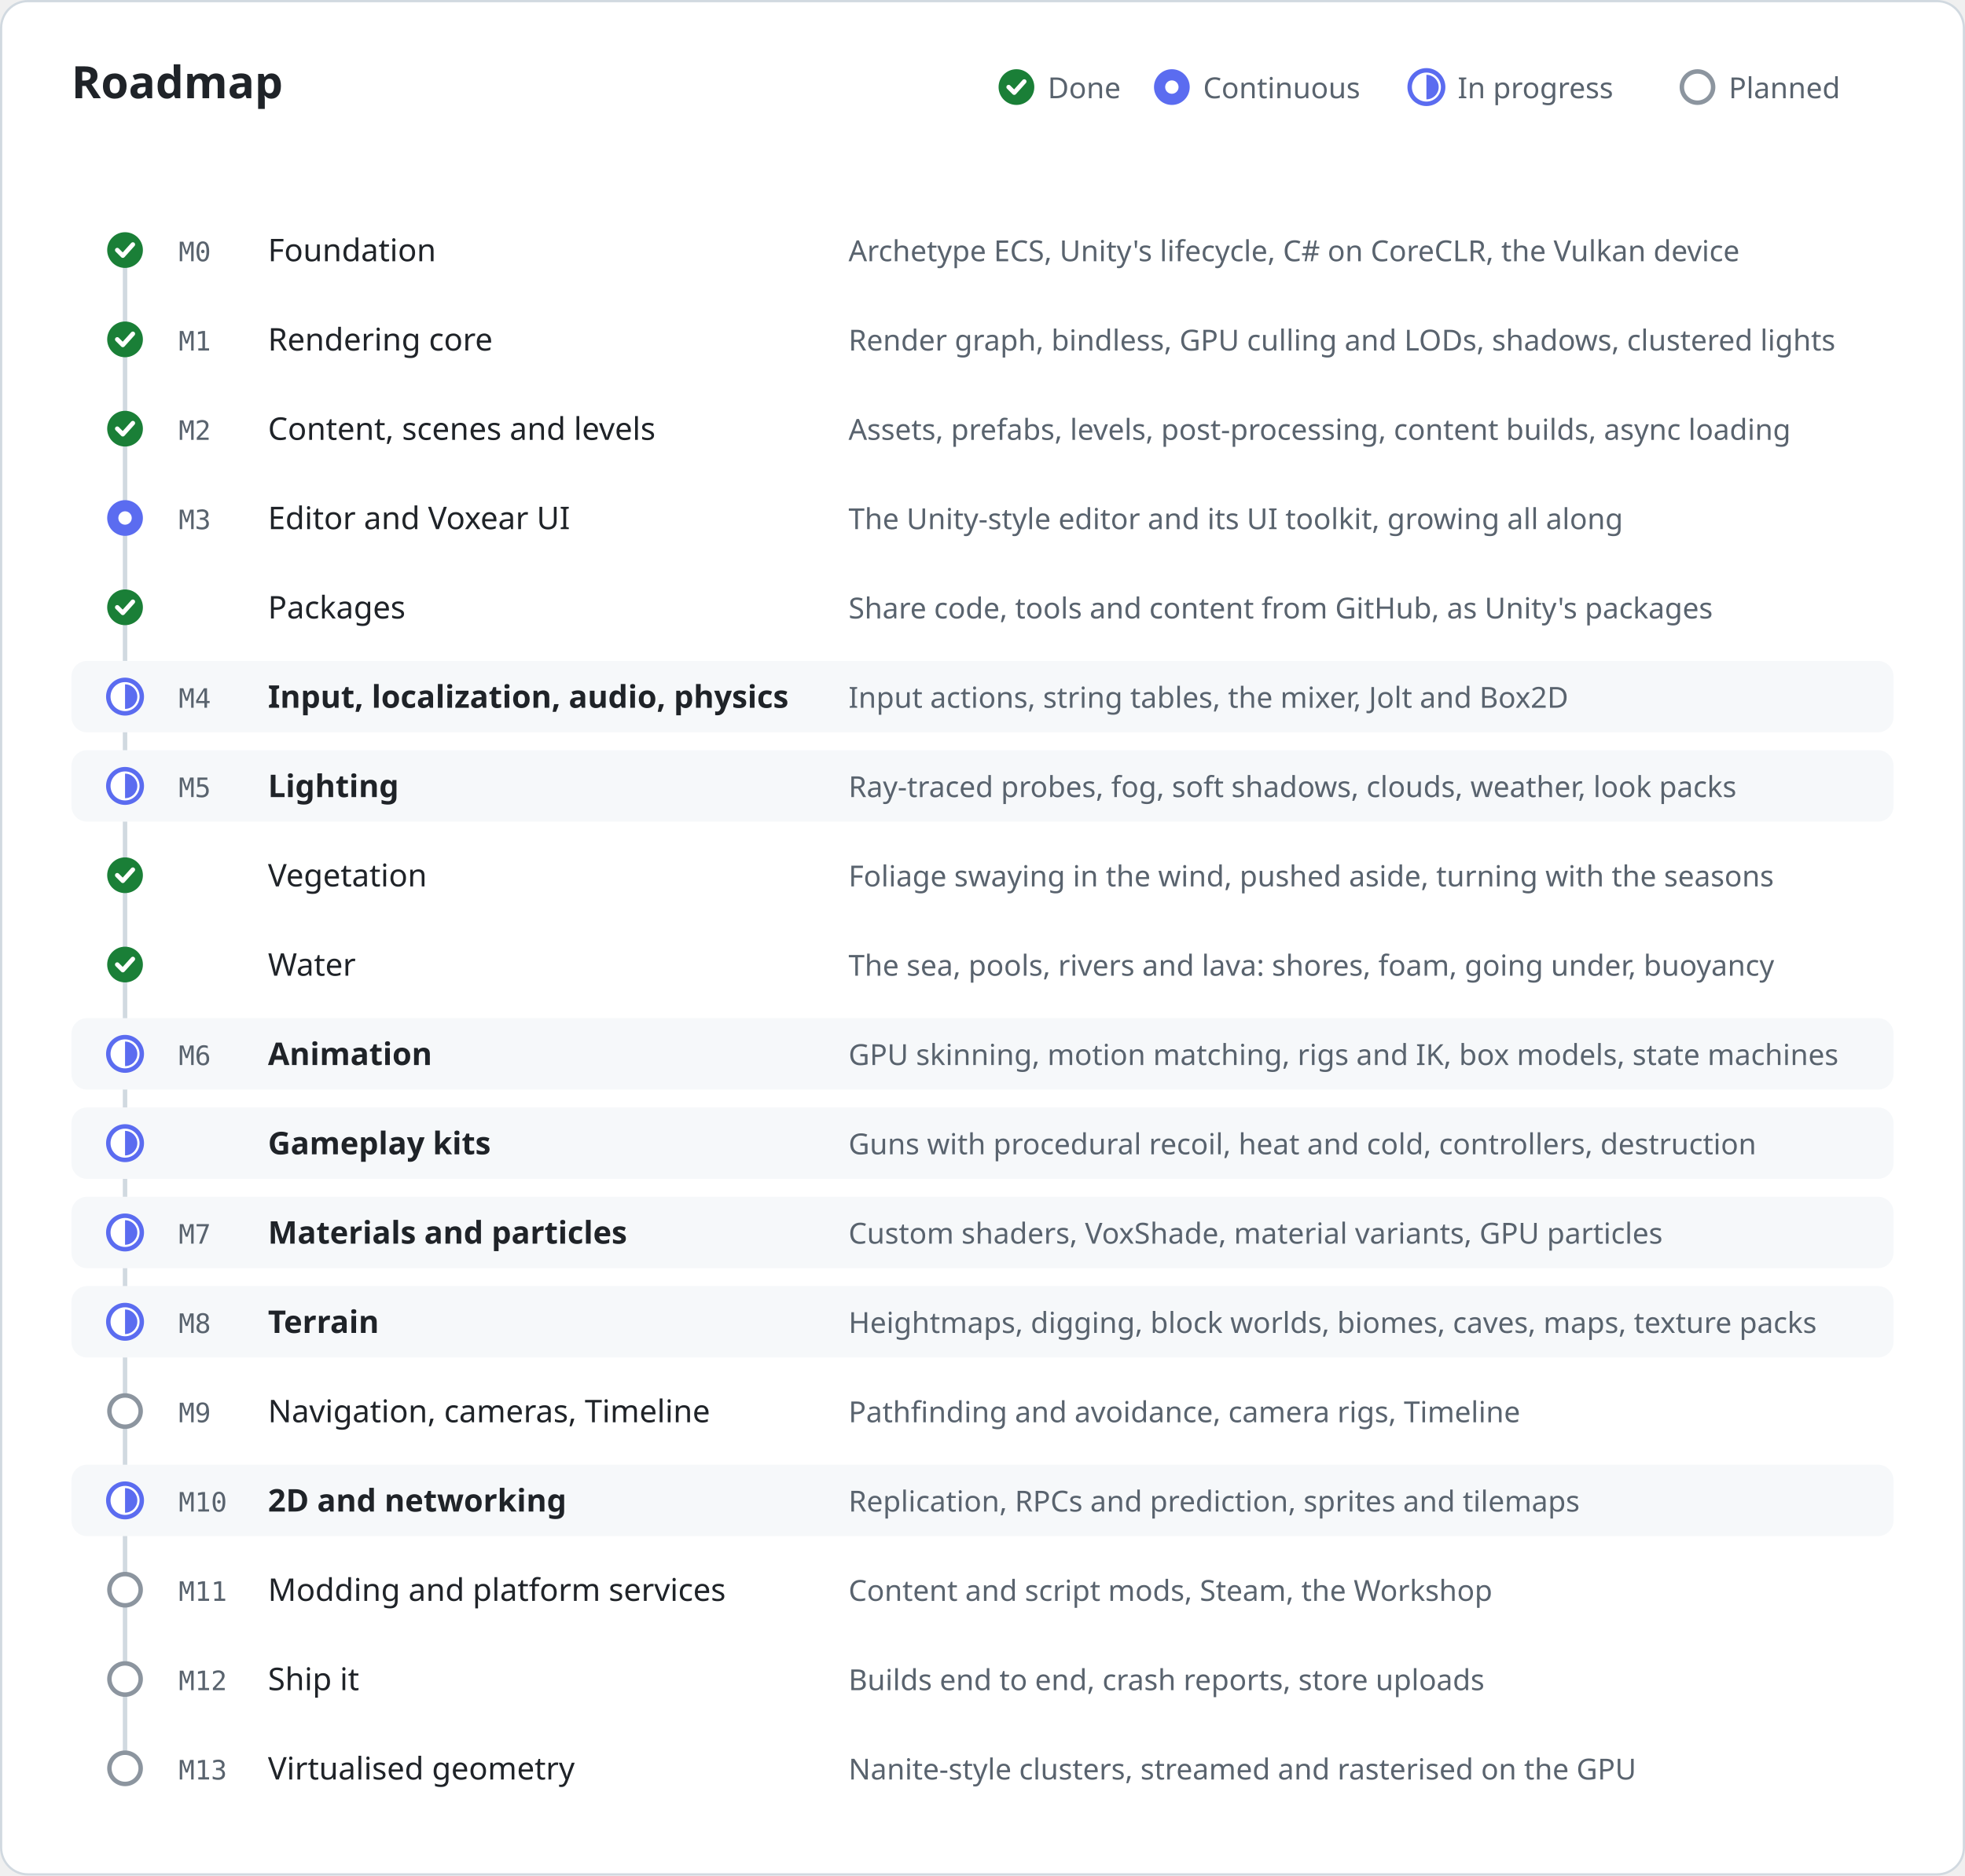
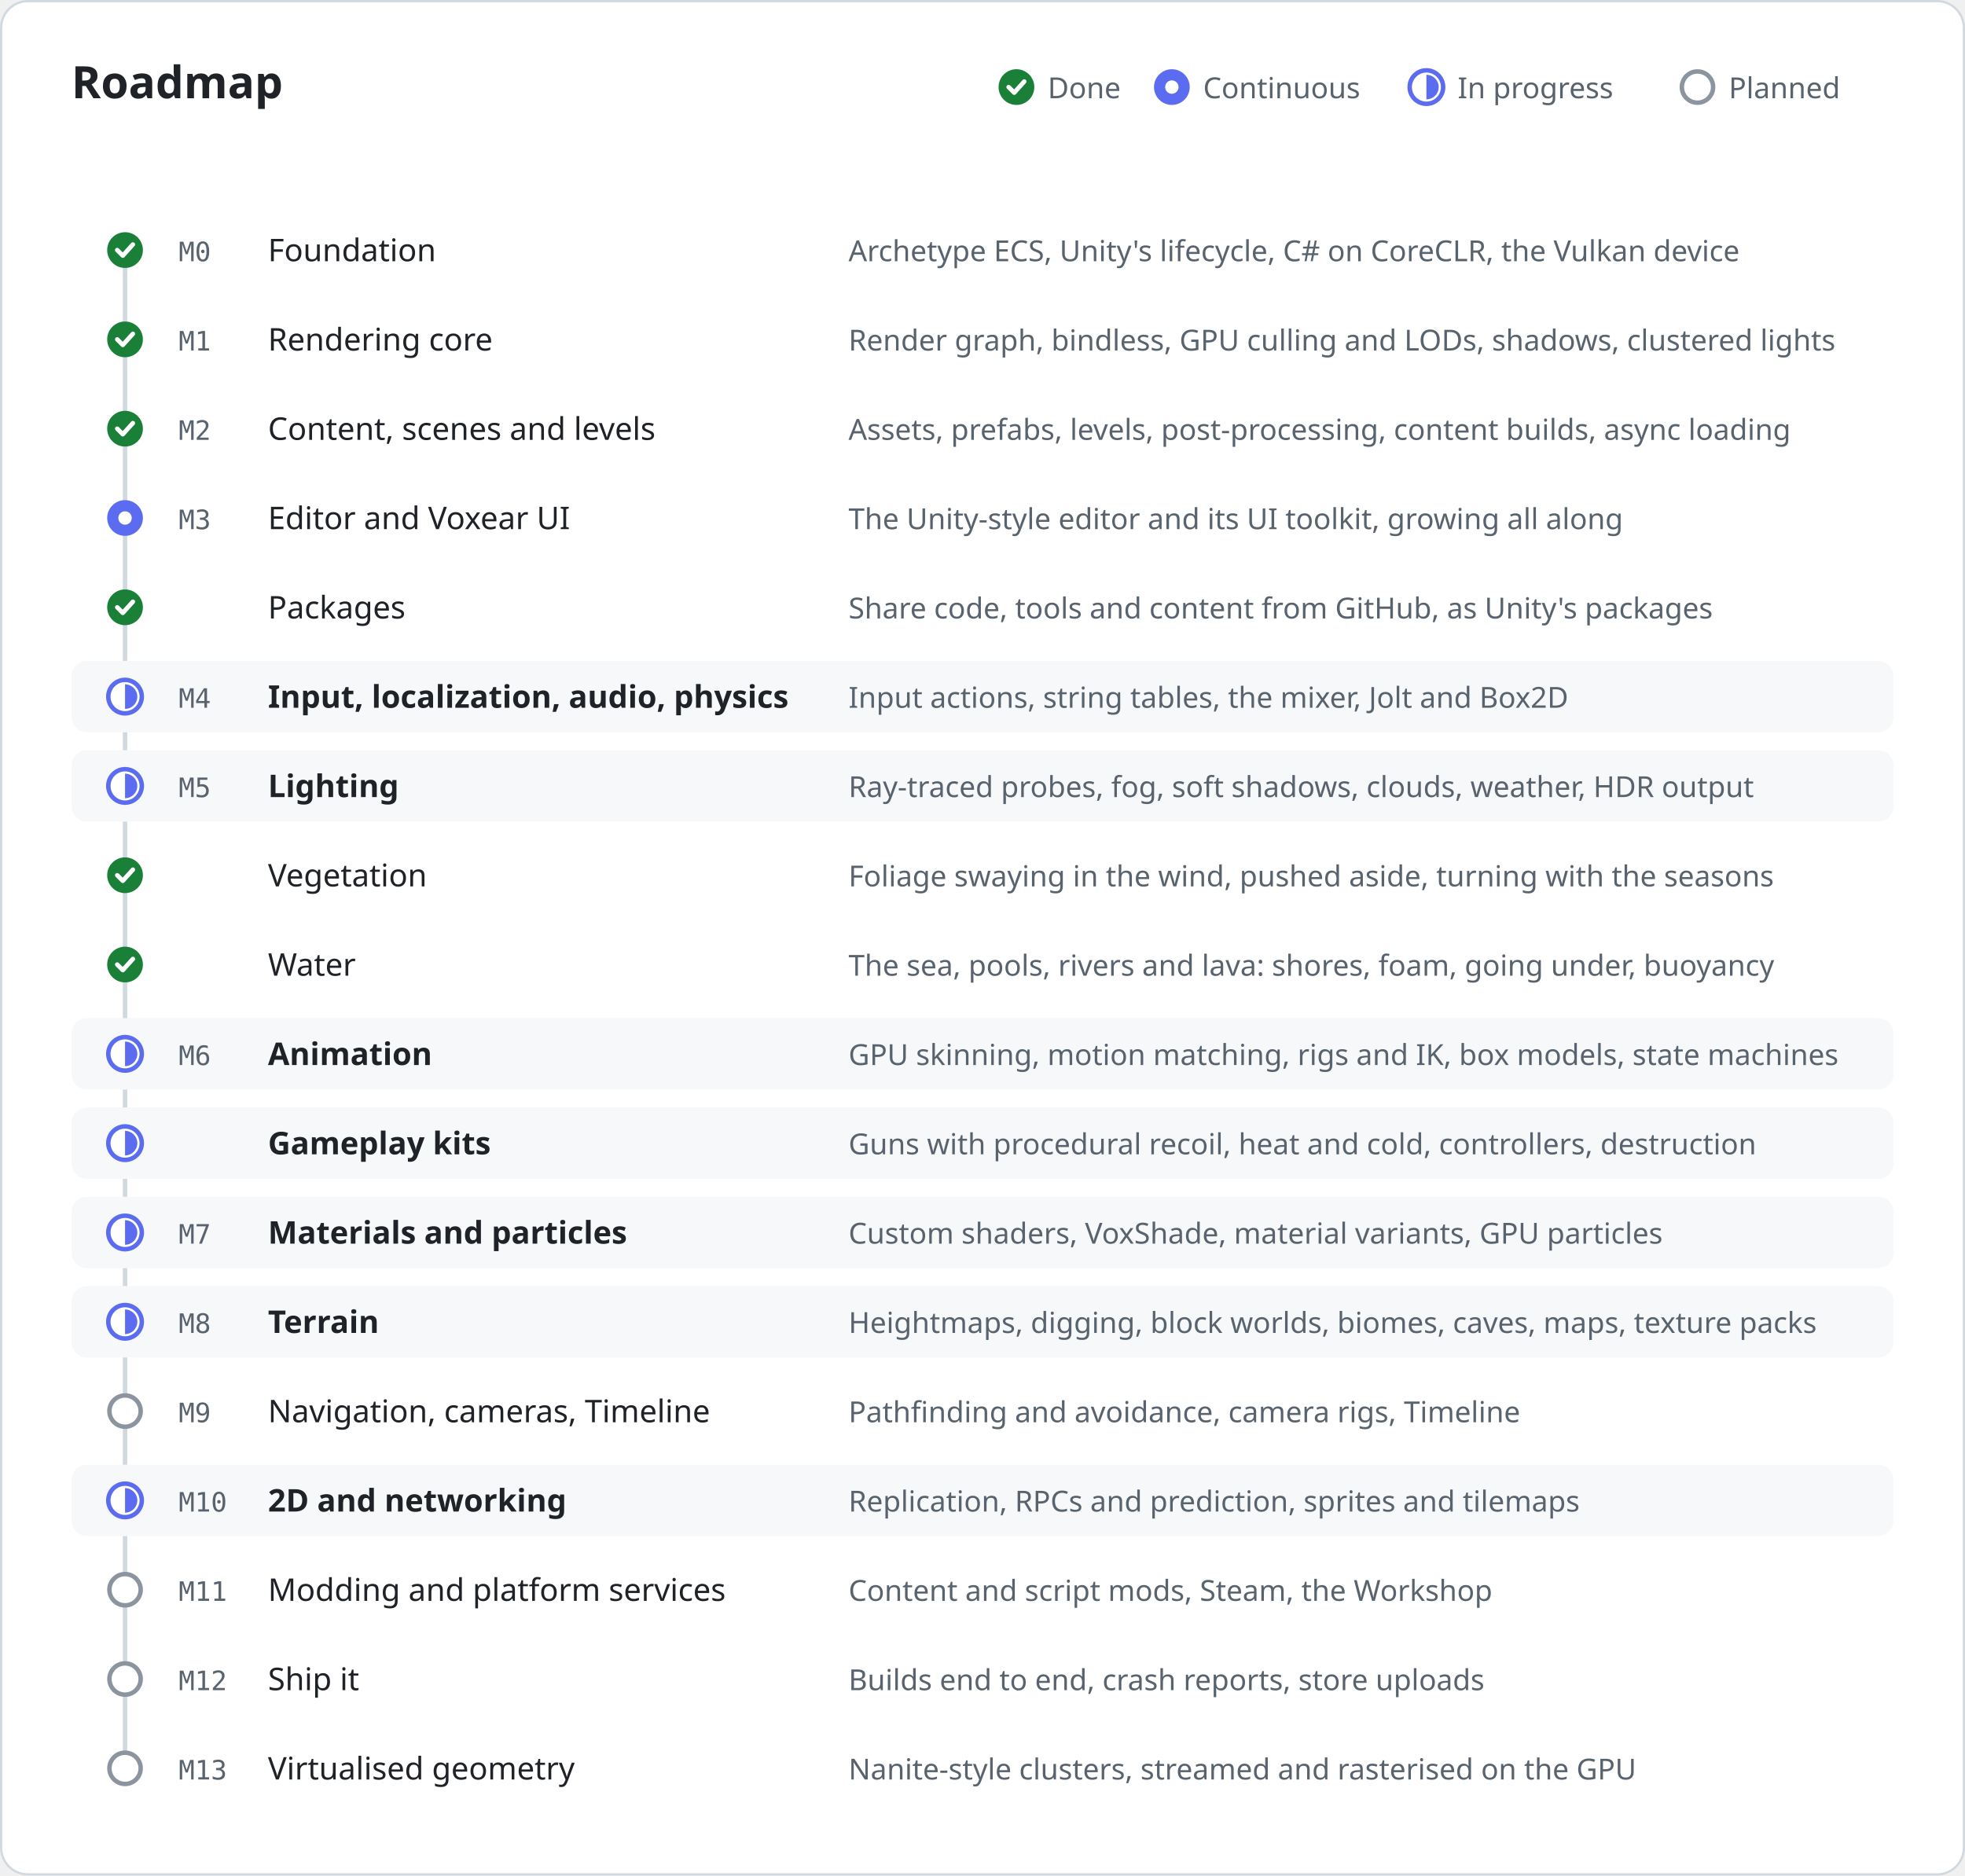
<svg xmlns="http://www.w3.org/2000/svg" width="880" height="840" viewBox="0 0 880 840" role="img" aria-label="Voxear roadmap">
  <rect x="0.5" y="0.5" width="879" height="839" rx="12" fill="#ffffff" stroke="#d1d9e0" />
  <text x="32" y="44" font-family="-apple-system, BlinkMacSystemFont, 'Segoe UI', 'Noto Sans', Helvetica, Arial, sans-serif" font-size="20" font-weight="600" fill="#1f2328">Roadmap</text>
  <circle cx="760.2" cy="39" r="7" fill="#ffffff" stroke="#8c959f" stroke-width="2" />
  <text x="774.2" y="44" font-family="-apple-system, BlinkMacSystemFont, 'Segoe UI', 'Noto Sans', Helvetica, Arial, sans-serif" font-size="13" fill="#59636e">Planned</text>
  <circle cx="638.8" cy="39" r="7.5" fill="#ffffff" stroke="#5b6cf0" stroke-width="2" />
  <path d="M638.8 33.5 a5.5 5.5 0 0 1 0 11 z" fill="#5b6cf0" />
  <text x="652.8" y="44" font-family="-apple-system, BlinkMacSystemFont, 'Segoe UI', 'Noto Sans', Helvetica, Arial, sans-serif" font-size="13" fill="#59636e">In progress</text>
  <circle cx="524.8" cy="39" r="8" fill="#5b6cf0" />
  <circle cx="524.8" cy="39" r="3" fill="#ffffff" />
  <text x="538.8" y="44" font-family="-apple-system, BlinkMacSystemFont, 'Segoe UI', 'Noto Sans', Helvetica, Arial, sans-serif" font-size="13" fill="#59636e">Continuous</text>
  <circle cx="455.2" cy="39" r="8" fill="#1a7f37" />
  <path d="M451.7 39 l2.5 2.5 l4.5-5" fill="none" stroke="#ffffff" stroke-width="2" stroke-linecap="round" stroke-linejoin="round" />
  <text x="469.2" y="44" font-family="-apple-system, BlinkMacSystemFont, 'Segoe UI', 'Noto Sans', Helvetica, Arial, sans-serif" font-size="13" fill="#59636e">Done</text>
  <line x1="56" y1="112" x2="56" y2="792" stroke="#d1d9e0" stroke-width="2" />
  <circle cx="56" cy="112" r="8" fill="#1a7f37" />
  <path d="M52.5 112 l2.5 2.5 l4.5-5" fill="none" stroke="#ffffff" stroke-width="2" stroke-linecap="round" stroke-linejoin="round" />
  <text x="80" y="117" font-family="ui-monospace, SFMono-Regular, 'SF Mono', Menlo, Consolas, monospace" font-size="12" fill="#59636e">M0</text>
  <text x="120" y="117" font-family="-apple-system, BlinkMacSystemFont, 'Segoe UI', 'Noto Sans', Helvetica, Arial, sans-serif" font-size="14" font-weight="500" fill="#1f2328">Foundation</text>
  <text x="380" y="117" font-family="-apple-system, BlinkMacSystemFont, 'Segoe UI', 'Noto Sans', Helvetica, Arial, sans-serif" font-size="13" fill="#59636e">Archetype ECS, Unity's lifecycle, C# on CoreCLR, the Vulkan device</text>
  <circle cx="56" cy="152" r="8" fill="#1a7f37" />
  <path d="M52.5 152 l2.5 2.5 l4.5-5" fill="none" stroke="#ffffff" stroke-width="2" stroke-linecap="round" stroke-linejoin="round" />
  <text x="80" y="157" font-family="ui-monospace, SFMono-Regular, 'SF Mono', Menlo, Consolas, monospace" font-size="12" fill="#59636e">M1</text>
  <text x="120" y="157" font-family="-apple-system, BlinkMacSystemFont, 'Segoe UI', 'Noto Sans', Helvetica, Arial, sans-serif" font-size="14" font-weight="500" fill="#1f2328">Rendering core</text>
  <text x="380" y="157" font-family="-apple-system, BlinkMacSystemFont, 'Segoe UI', 'Noto Sans', Helvetica, Arial, sans-serif" font-size="13" fill="#59636e">Render graph, bindless, GPU culling and LODs, shadows, clustered lights</text>
  <circle cx="56" cy="192" r="8" fill="#1a7f37" />
  <path d="M52.5 192 l2.5 2.5 l4.5-5" fill="none" stroke="#ffffff" stroke-width="2" stroke-linecap="round" stroke-linejoin="round" />
  <text x="80" y="197" font-family="ui-monospace, SFMono-Regular, 'SF Mono', Menlo, Consolas, monospace" font-size="12" fill="#59636e">M2</text>
  <text x="120" y="197" font-family="-apple-system, BlinkMacSystemFont, 'Segoe UI', 'Noto Sans', Helvetica, Arial, sans-serif" font-size="14" font-weight="500" fill="#1f2328">Content, scenes and levels</text>
  <text x="380" y="197" font-family="-apple-system, BlinkMacSystemFont, 'Segoe UI', 'Noto Sans', Helvetica, Arial, sans-serif" font-size="13" fill="#59636e">Assets, prefabs, levels, post-processing, content builds, async loading</text>
  <circle cx="56" cy="232" r="8" fill="#5b6cf0" />
  <circle cx="56" cy="232" r="3" fill="#ffffff" />
  <text x="80" y="237" font-family="ui-monospace, SFMono-Regular, 'SF Mono', Menlo, Consolas, monospace" font-size="12" fill="#59636e">M3</text>
  <text x="120" y="237" font-family="-apple-system, BlinkMacSystemFont, 'Segoe UI', 'Noto Sans', Helvetica, Arial, sans-serif" font-size="14" font-weight="500" fill="#1f2328">Editor and Voxear UI</text>
  <text x="380" y="237" font-family="-apple-system, BlinkMacSystemFont, 'Segoe UI', 'Noto Sans', Helvetica, Arial, sans-serif" font-size="13" fill="#59636e">The Unity-style editor and its UI toolkit, growing all along</text>
  <circle cx="56" cy="272" r="8" fill="#1a7f37" />
  <path d="M52.5 272 l2.5 2.5 l4.5-5" fill="none" stroke="#ffffff" stroke-width="2" stroke-linecap="round" stroke-linejoin="round" />
  <text x="80" y="277" font-family="ui-monospace, SFMono-Regular, 'SF Mono', Menlo, Consolas, monospace" font-size="12" fill="#59636e" />
  <text x="120" y="277" font-family="-apple-system, BlinkMacSystemFont, 'Segoe UI', 'Noto Sans', Helvetica, Arial, sans-serif" font-size="14" font-weight="500" fill="#1f2328">Packages</text>
  <text x="380" y="277" font-family="-apple-system, BlinkMacSystemFont, 'Segoe UI', 'Noto Sans', Helvetica, Arial, sans-serif" font-size="13" fill="#59636e">Share code, tools and content from GitHub, as Unity's packages</text>
  <rect x="32" y="296" width="816" height="32" rx="7" fill="#f6f8fa" />
  <circle cx="56" cy="312" r="7.5" fill="#ffffff" stroke="#5b6cf0" stroke-width="2" />
  <path d="M56 306.5 a5.5 5.5 0 0 1 0 11 z" fill="#5b6cf0" />
  <text x="80" y="317" font-family="ui-monospace, SFMono-Regular, 'SF Mono', Menlo, Consolas, monospace" font-size="12" fill="#59636e">M4</text>
  <text x="120" y="317" font-family="-apple-system, BlinkMacSystemFont, 'Segoe UI', 'Noto Sans', Helvetica, Arial, sans-serif" font-size="14" font-weight="600" fill="#1f2328">Input, localization, audio, physics</text>
  <text x="380" y="317" font-family="-apple-system, BlinkMacSystemFont, 'Segoe UI', 'Noto Sans', Helvetica, Arial, sans-serif" font-size="13" fill="#59636e">Input actions, string tables, the mixer, Jolt and Box2D</text>
  <rect x="32" y="336" width="816" height="32" rx="7" fill="#f6f8fa" />
  <circle cx="56" cy="352" r="7.5" fill="#ffffff" stroke="#5b6cf0" stroke-width="2" />
  <path d="M56 346.5 a5.5 5.5 0 0 1 0 11 z" fill="#5b6cf0" />
  <text x="80" y="357" font-family="ui-monospace, SFMono-Regular, 'SF Mono', Menlo, Consolas, monospace" font-size="12" fill="#59636e">M5</text>
  <text x="120" y="357" font-family="-apple-system, BlinkMacSystemFont, 'Segoe UI', 'Noto Sans', Helvetica, Arial, sans-serif" font-size="14" font-weight="600" fill="#1f2328">Lighting</text>
-   <text x="380" y="357" font-family="-apple-system, BlinkMacSystemFont, 'Segoe UI', 'Noto Sans', Helvetica, Arial, sans-serif" font-size="13" fill="#59636e">Ray-traced probes, fog, soft shadows, clouds, weather, look packs</text>
+   <text x="380" y="357" font-family="-apple-system, BlinkMacSystemFont, 'Segoe UI', 'Noto Sans', Helvetica, Arial, sans-serif" font-size="13" fill="#59636e">Ray-traced probes, fog, soft shadows, clouds, weather, HDR output</text>
  <circle cx="56" cy="392" r="8" fill="#1a7f37" />
  <path d="M52.5 392 l2.5 2.5 l4.5-5" fill="none" stroke="#ffffff" stroke-width="2" stroke-linecap="round" stroke-linejoin="round" />
  <text x="80" y="397" font-family="ui-monospace, SFMono-Regular, 'SF Mono', Menlo, Consolas, monospace" font-size="12" fill="#59636e" />
  <text x="120" y="397" font-family="-apple-system, BlinkMacSystemFont, 'Segoe UI', 'Noto Sans', Helvetica, Arial, sans-serif" font-size="14" font-weight="500" fill="#1f2328">Vegetation</text>
  <text x="380" y="397" font-family="-apple-system, BlinkMacSystemFont, 'Segoe UI', 'Noto Sans', Helvetica, Arial, sans-serif" font-size="13" fill="#59636e">Foliage swaying in the wind, pushed aside, turning with the seasons</text>
  <circle cx="56" cy="432" r="8" fill="#1a7f37" />
  <path d="M52.5 432 l2.5 2.5 l4.5-5" fill="none" stroke="#ffffff" stroke-width="2" stroke-linecap="round" stroke-linejoin="round" />
  <text x="80" y="437" font-family="ui-monospace, SFMono-Regular, 'SF Mono', Menlo, Consolas, monospace" font-size="12" fill="#59636e" />
  <text x="120" y="437" font-family="-apple-system, BlinkMacSystemFont, 'Segoe UI', 'Noto Sans', Helvetica, Arial, sans-serif" font-size="14" font-weight="500" fill="#1f2328">Water</text>
  <text x="380" y="437" font-family="-apple-system, BlinkMacSystemFont, 'Segoe UI', 'Noto Sans', Helvetica, Arial, sans-serif" font-size="13" fill="#59636e">The sea, pools, rivers and lava: shores, foam, going under, buoyancy</text>
  <rect x="32" y="456" width="816" height="32" rx="7" fill="#f6f8fa" />
  <circle cx="56" cy="472" r="7.5" fill="#ffffff" stroke="#5b6cf0" stroke-width="2" />
  <path d="M56 466.5 a5.5 5.5 0 0 1 0 11 z" fill="#5b6cf0" />
  <text x="80" y="477" font-family="ui-monospace, SFMono-Regular, 'SF Mono', Menlo, Consolas, monospace" font-size="12" fill="#59636e">M6</text>
  <text x="120" y="477" font-family="-apple-system, BlinkMacSystemFont, 'Segoe UI', 'Noto Sans', Helvetica, Arial, sans-serif" font-size="14" font-weight="600" fill="#1f2328">Animation</text>
  <text x="380" y="477" font-family="-apple-system, BlinkMacSystemFont, 'Segoe UI', 'Noto Sans', Helvetica, Arial, sans-serif" font-size="13" fill="#59636e">GPU skinning, motion matching, rigs and IK, box models, state machines</text>
  <rect x="32" y="496" width="816" height="32" rx="7" fill="#f6f8fa" />
  <circle cx="56" cy="512" r="7.5" fill="#ffffff" stroke="#5b6cf0" stroke-width="2" />
  <path d="M56 506.5 a5.5 5.5 0 0 1 0 11 z" fill="#5b6cf0" />
  <text x="80" y="517" font-family="ui-monospace, SFMono-Regular, 'SF Mono', Menlo, Consolas, monospace" font-size="12" fill="#59636e" />
  <text x="120" y="517" font-family="-apple-system, BlinkMacSystemFont, 'Segoe UI', 'Noto Sans', Helvetica, Arial, sans-serif" font-size="14" font-weight="600" fill="#1f2328">Gameplay kits</text>
  <text x="380" y="517" font-family="-apple-system, BlinkMacSystemFont, 'Segoe UI', 'Noto Sans', Helvetica, Arial, sans-serif" font-size="13" fill="#59636e">Guns with procedural recoil, heat and cold, controllers, destruction</text>
  <rect x="32" y="536" width="816" height="32" rx="7" fill="#f6f8fa" />
  <circle cx="56" cy="552" r="7.5" fill="#ffffff" stroke="#5b6cf0" stroke-width="2" />
  <path d="M56 546.5 a5.5 5.5 0 0 1 0 11 z" fill="#5b6cf0" />
  <text x="80" y="557" font-family="ui-monospace, SFMono-Regular, 'SF Mono', Menlo, Consolas, monospace" font-size="12" fill="#59636e">M7</text>
  <text x="120" y="557" font-family="-apple-system, BlinkMacSystemFont, 'Segoe UI', 'Noto Sans', Helvetica, Arial, sans-serif" font-size="14" font-weight="600" fill="#1f2328">Materials and particles</text>
  <text x="380" y="557" font-family="-apple-system, BlinkMacSystemFont, 'Segoe UI', 'Noto Sans', Helvetica, Arial, sans-serif" font-size="13" fill="#59636e">Custom shaders, VoxShade, material variants, GPU particles</text>
  <rect x="32" y="576" width="816" height="32" rx="7" fill="#f6f8fa" />
  <circle cx="56" cy="592" r="7.5" fill="#ffffff" stroke="#5b6cf0" stroke-width="2" />
  <path d="M56 586.5 a5.5 5.5 0 0 1 0 11 z" fill="#5b6cf0" />
  <text x="80" y="597" font-family="ui-monospace, SFMono-Regular, 'SF Mono', Menlo, Consolas, monospace" font-size="12" fill="#59636e">M8</text>
  <text x="120" y="597" font-family="-apple-system, BlinkMacSystemFont, 'Segoe UI', 'Noto Sans', Helvetica, Arial, sans-serif" font-size="14" font-weight="600" fill="#1f2328">Terrain</text>
  <text x="380" y="597" font-family="-apple-system, BlinkMacSystemFont, 'Segoe UI', 'Noto Sans', Helvetica, Arial, sans-serif" font-size="13" fill="#59636e">Heightmaps, digging, block worlds, biomes, caves, maps, texture packs</text>
  <circle cx="56" cy="632" r="7" fill="#ffffff" stroke="#8c959f" stroke-width="2" />
  <text x="80" y="637" font-family="ui-monospace, SFMono-Regular, 'SF Mono', Menlo, Consolas, monospace" font-size="12" fill="#59636e">M9</text>
  <text x="120" y="637" font-family="-apple-system, BlinkMacSystemFont, 'Segoe UI', 'Noto Sans', Helvetica, Arial, sans-serif" font-size="14" font-weight="500" fill="#1f2328">Navigation, cameras, Timeline</text>
  <text x="380" y="637" font-family="-apple-system, BlinkMacSystemFont, 'Segoe UI', 'Noto Sans', Helvetica, Arial, sans-serif" font-size="13" fill="#59636e">Pathfinding and avoidance, camera rigs, Timeline</text>
  <rect x="32" y="656" width="816" height="32" rx="7" fill="#f6f8fa" />
  <circle cx="56" cy="672" r="7.5" fill="#ffffff" stroke="#5b6cf0" stroke-width="2" />
  <path d="M56 666.5 a5.5 5.5 0 0 1 0 11 z" fill="#5b6cf0" />
  <text x="80" y="677" font-family="ui-monospace, SFMono-Regular, 'SF Mono', Menlo, Consolas, monospace" font-size="12" fill="#59636e">M10</text>
  <text x="120" y="677" font-family="-apple-system, BlinkMacSystemFont, 'Segoe UI', 'Noto Sans', Helvetica, Arial, sans-serif" font-size="14" font-weight="600" fill="#1f2328">2D and networking</text>
  <text x="380" y="677" font-family="-apple-system, BlinkMacSystemFont, 'Segoe UI', 'Noto Sans', Helvetica, Arial, sans-serif" font-size="13" fill="#59636e">Replication, RPCs and prediction, sprites and tilemaps</text>
  <circle cx="56" cy="712" r="7" fill="#ffffff" stroke="#8c959f" stroke-width="2" />
  <text x="80" y="717" font-family="ui-monospace, SFMono-Regular, 'SF Mono', Menlo, Consolas, monospace" font-size="12" fill="#59636e">M11</text>
  <text x="120" y="717" font-family="-apple-system, BlinkMacSystemFont, 'Segoe UI', 'Noto Sans', Helvetica, Arial, sans-serif" font-size="14" font-weight="500" fill="#1f2328">Modding and platform services</text>
  <text x="380" y="717" font-family="-apple-system, BlinkMacSystemFont, 'Segoe UI', 'Noto Sans', Helvetica, Arial, sans-serif" font-size="13" fill="#59636e">Content and script mods, Steam, the Workshop</text>
  <circle cx="56" cy="752" r="7" fill="#ffffff" stroke="#8c959f" stroke-width="2" />
  <text x="80" y="757" font-family="ui-monospace, SFMono-Regular, 'SF Mono', Menlo, Consolas, monospace" font-size="12" fill="#59636e">M12</text>
  <text x="120" y="757" font-family="-apple-system, BlinkMacSystemFont, 'Segoe UI', 'Noto Sans', Helvetica, Arial, sans-serif" font-size="14" font-weight="500" fill="#1f2328">Ship it</text>
  <text x="380" y="757" font-family="-apple-system, BlinkMacSystemFont, 'Segoe UI', 'Noto Sans', Helvetica, Arial, sans-serif" font-size="13" fill="#59636e">Builds end to end, crash reports, store uploads</text>
  <circle cx="56" cy="792" r="7" fill="#ffffff" stroke="#8c959f" stroke-width="2" />
  <text x="80" y="797" font-family="ui-monospace, SFMono-Regular, 'SF Mono', Menlo, Consolas, monospace" font-size="12" fill="#59636e">M13</text>
  <text x="120" y="797" font-family="-apple-system, BlinkMacSystemFont, 'Segoe UI', 'Noto Sans', Helvetica, Arial, sans-serif" font-size="14" font-weight="500" fill="#1f2328">Virtualised geometry</text>
  <text x="380" y="797" font-family="-apple-system, BlinkMacSystemFont, 'Segoe UI', 'Noto Sans', Helvetica, Arial, sans-serif" font-size="13" fill="#59636e">Nanite-style clusters, streamed and rasterised on the GPU</text>
</svg>
